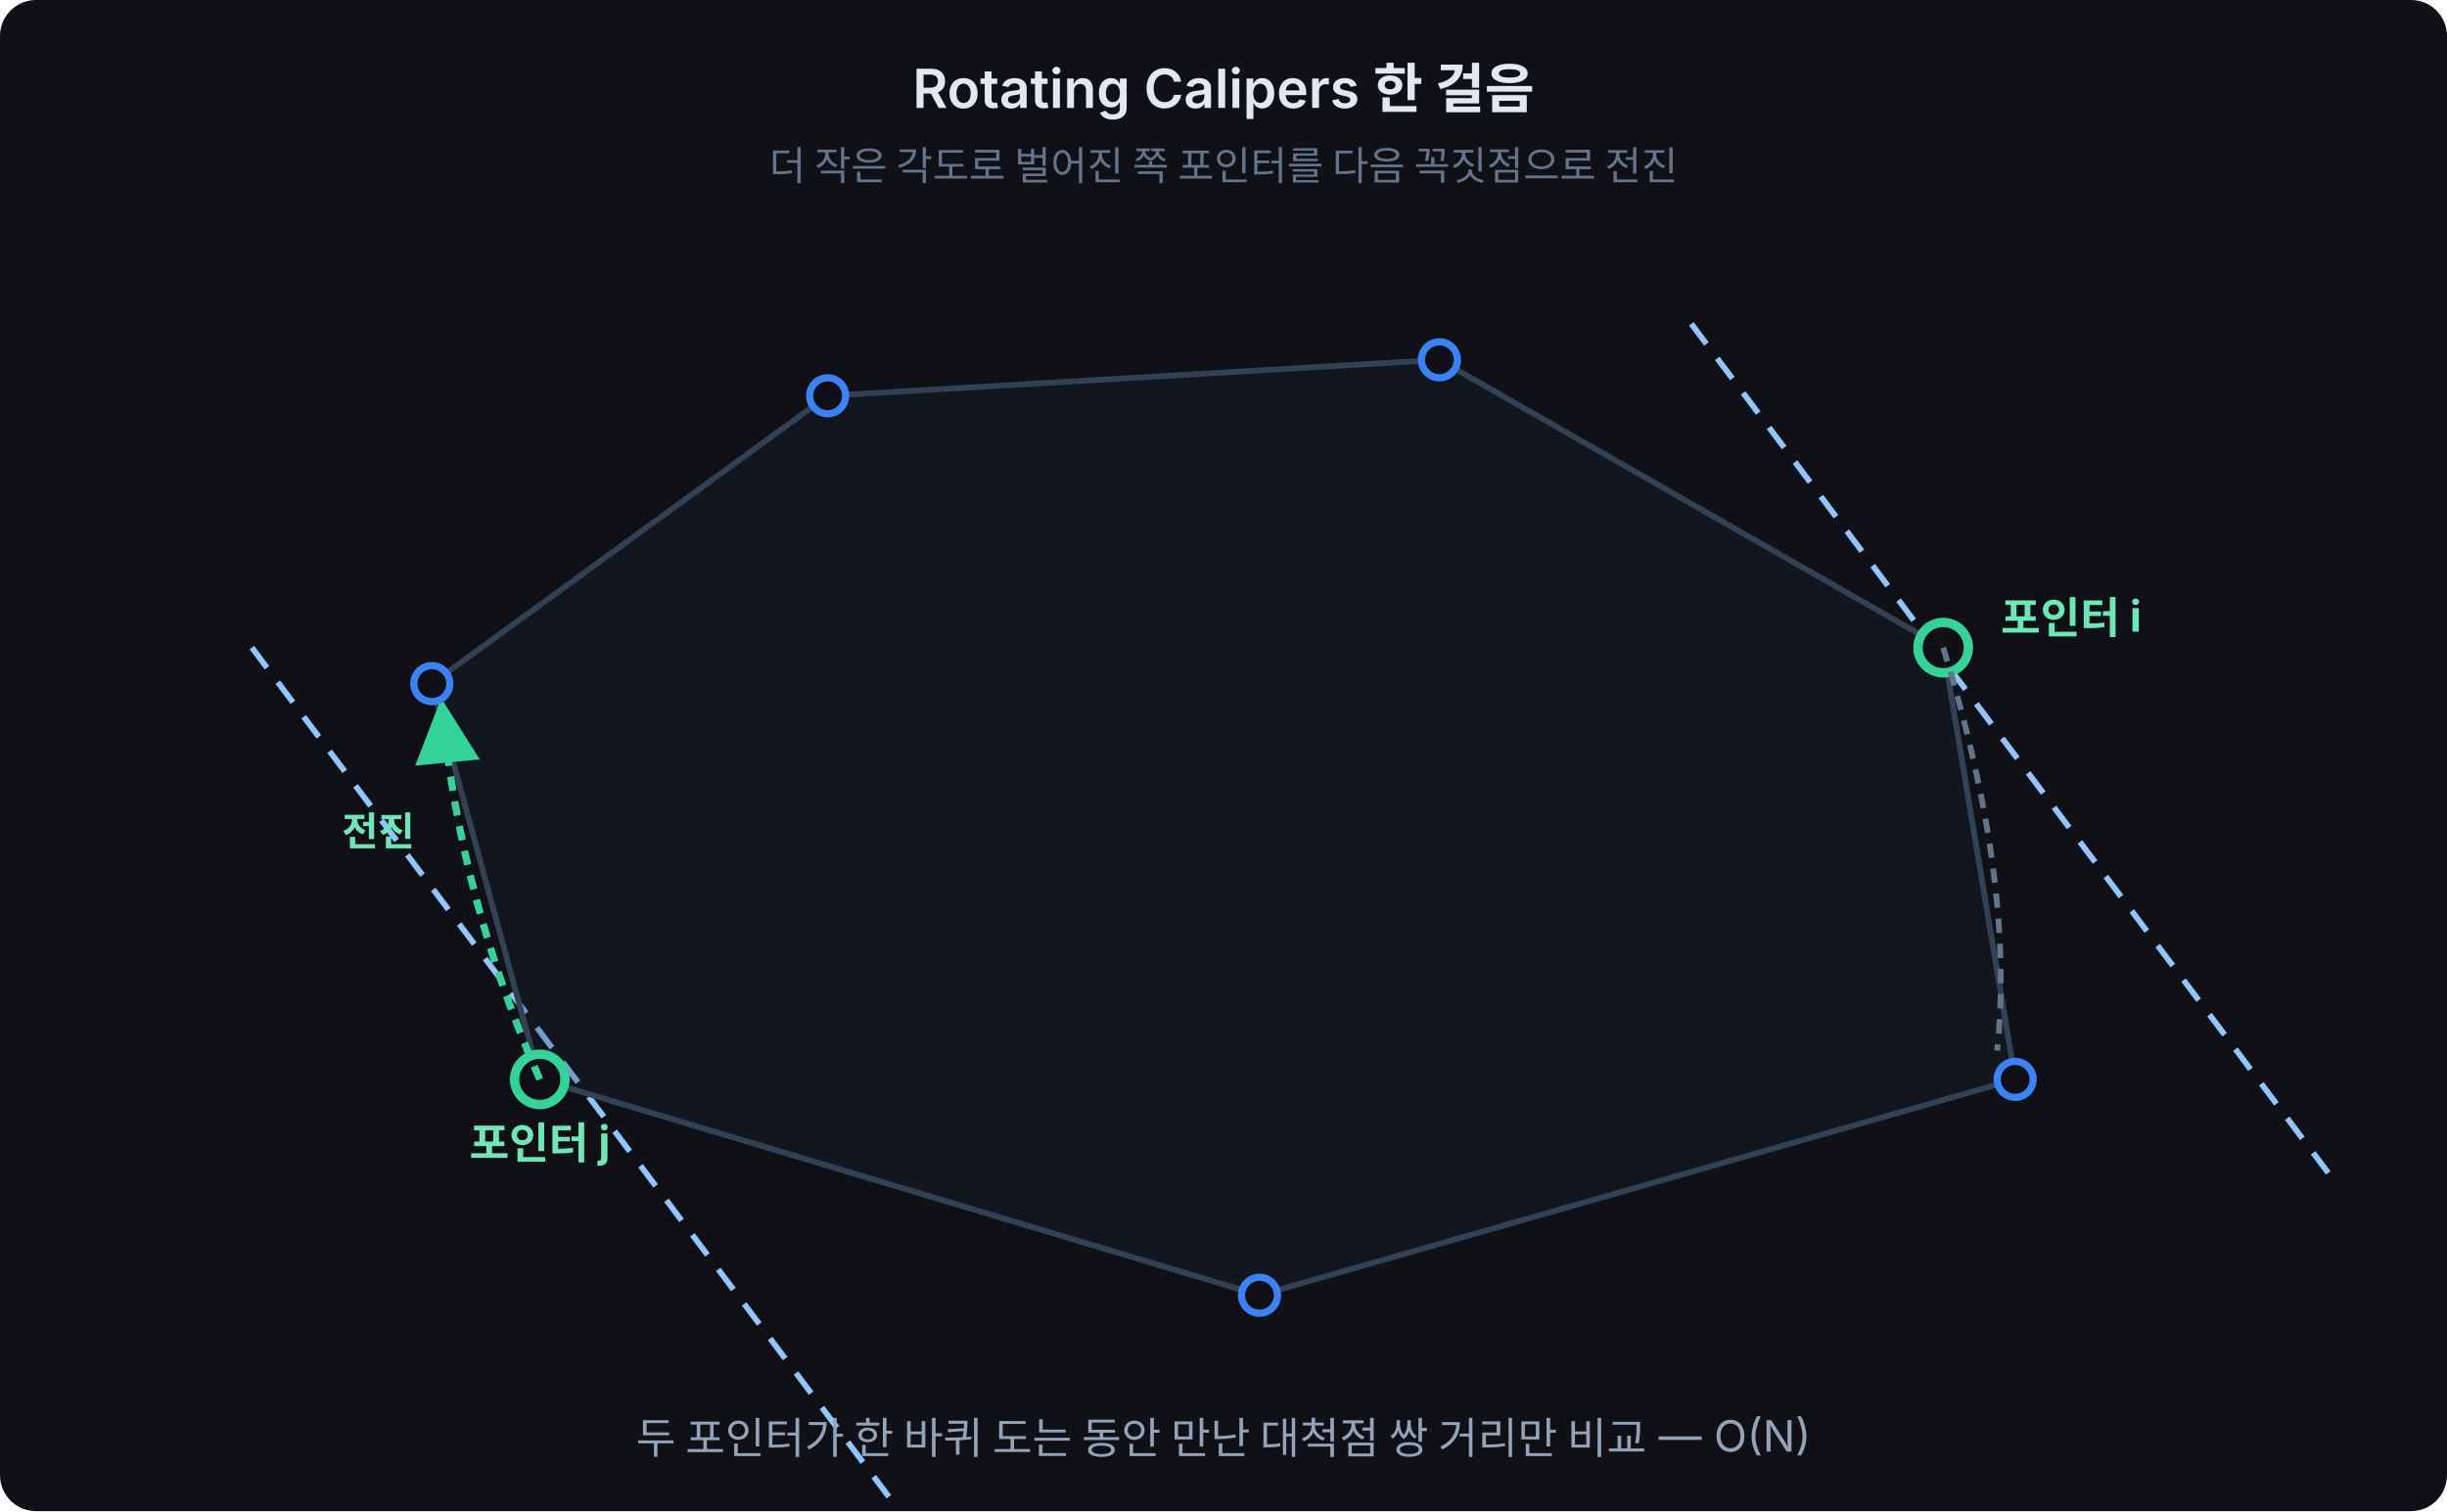
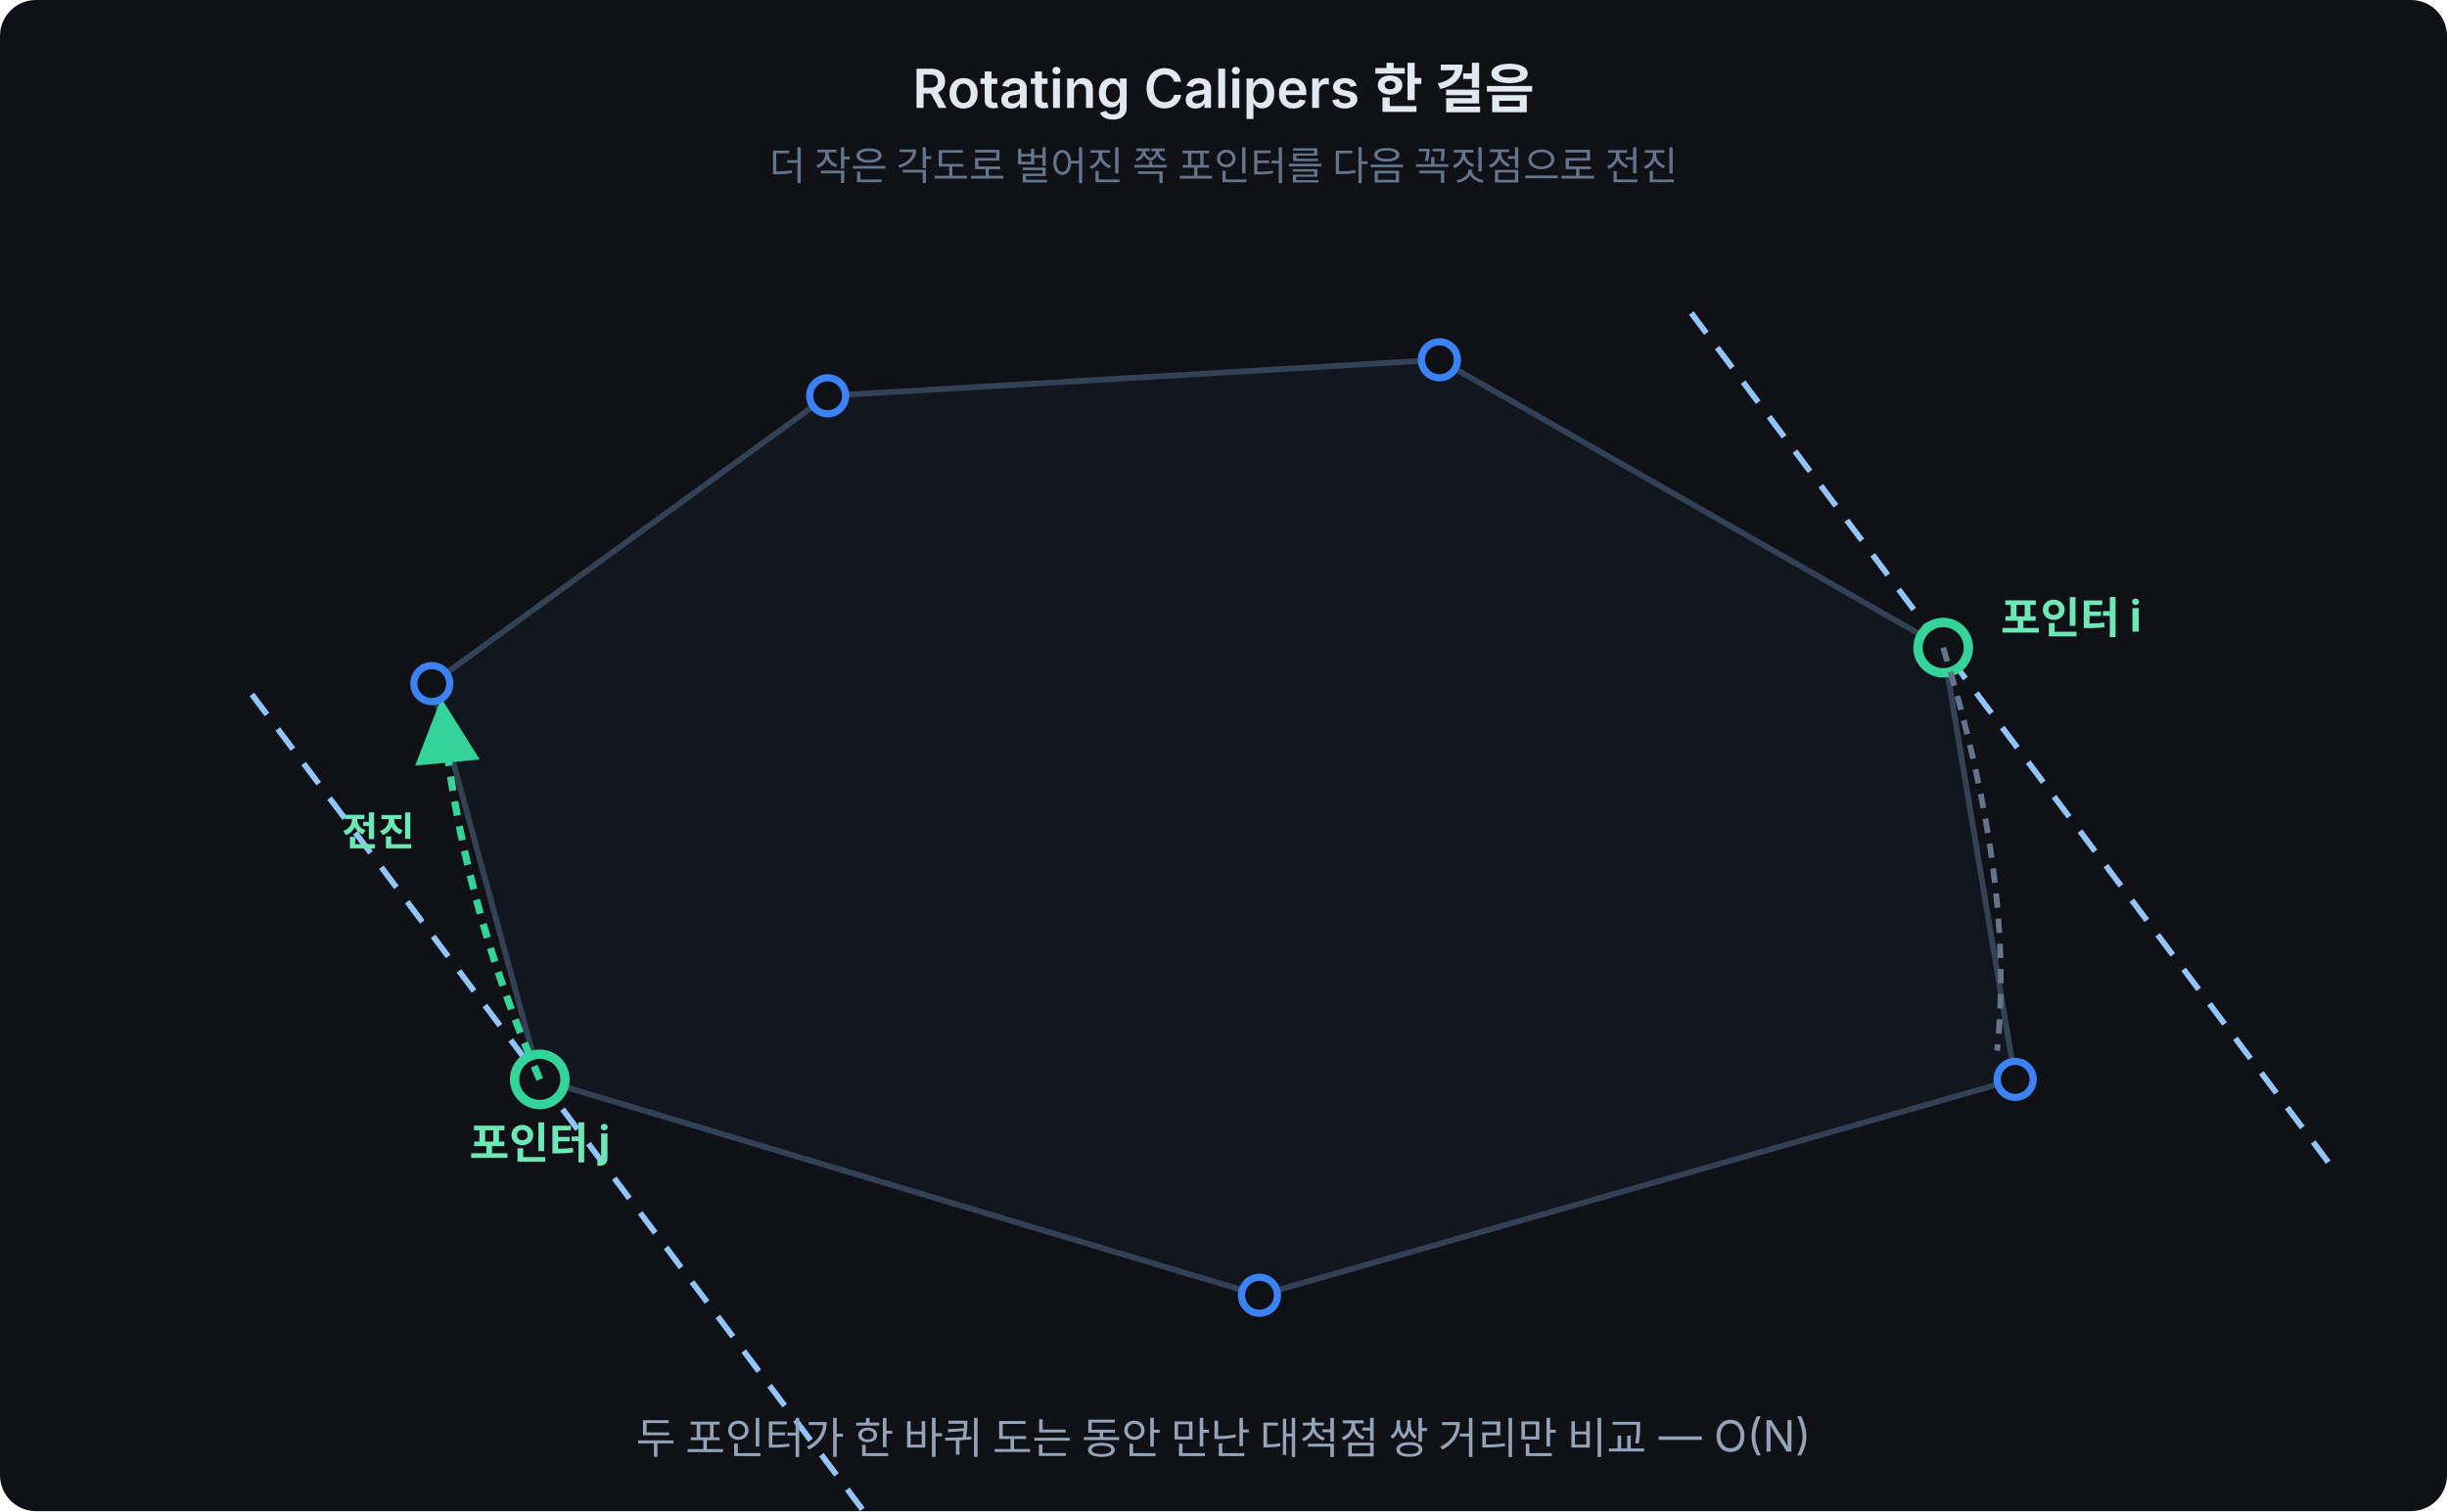
<svg xmlns="http://www.w3.org/2000/svg" viewBox="0 0 680 420" width="1020" height="630" font-family="system-ui,-apple-system,sans-serif">
  <rect width="680" height="420" rx="10" fill="#0f1117" />
  <defs>
    <marker id="cl-a" markerWidth="9" markerHeight="9" refX="7" refY="4.5" orient="auto">
      <path d="M0,0 L9,4.5 L0,9 Z" fill="#34d399" />
    </marker>
  </defs>
  <text x="340" y="30" text-anchor="middle" fill="#e2e8f0" font-size="15" font-weight="600">Rotating Calipers 한 걸음</text>
  <text x="340" y="50" text-anchor="middle" fill="#64748b" font-size="11">더 작은 각도로 벌어진 쪽 포인터를 다음 꼭짓점으로 전진</text>
-   <line x1="470" y1="90" x2="650" y2="330" stroke="#93c5fd" stroke-width="1.6" stroke-dasharray="7 5" />
-   <line x1="70" y1="180" x2="250" y2="420" stroke="#93c5fd" stroke-width="1.6" stroke-dasharray="7 5" />
+   <line x1="470" y1="87" x2="650" y2="327" stroke="#93c5fd" stroke-width="1.6" stroke-dasharray="7 5" />
+   <line x1="70" y1="193" x2="240" y2="420" stroke="#93c5fd" stroke-width="1.6" stroke-dasharray="7 5" />
  <polygon points="150,300 120,190 230,110 400,100 540,180 560,300 350,360" fill="#1e293b40" stroke="#334155" stroke-width="1.6" />
  <circle cx="540" cy="180" r="7" fill="#0f1117" stroke="#34d399" stroke-width="2.6" />
  <circle cx="150" cy="300" r="7" fill="#0f1117" stroke="#34d399" stroke-width="2.6" />
  <text x="556" y="176" fill="#6ee7b7" font-size="12" font-weight="700">포인터 i</text>
  <text x="150" y="322" text-anchor="middle" fill="#6ee7b7" font-size="12" font-weight="700">포인터 j</text>
  <path d="M540,180 Q560,245 555,292" fill="none" stroke="#64748b" stroke-width="1.6" stroke-dasharray="4 3" />
  <path d="M150,300 Q128,250 123,198" fill="none" stroke="#34d399" stroke-width="2" marker-end="url(#cl-a)" stroke-dasharray="4 3" />
  <text x="95" y="235" fill="#6ee7b7" font-size="11" font-weight="600">전진</text>
  <g fill="#0f1117" stroke="#3b82f6" stroke-width="2">
    <circle cx="120" cy="190" r="5" />
    <circle cx="230" cy="110" r="5" />
    <circle cx="400" cy="100" r="5" />
    <circle cx="560" cy="300" r="5" />
    <circle cx="350" cy="360" r="5" />
  </g>
  <text x="340" y="404" text-anchor="middle" fill="#94a3b8" font-size="12">두 포인터가 한 바퀴 도는 동안 만난 대척점 쌍 거리만 비교 — O(N)</text>
</svg>
